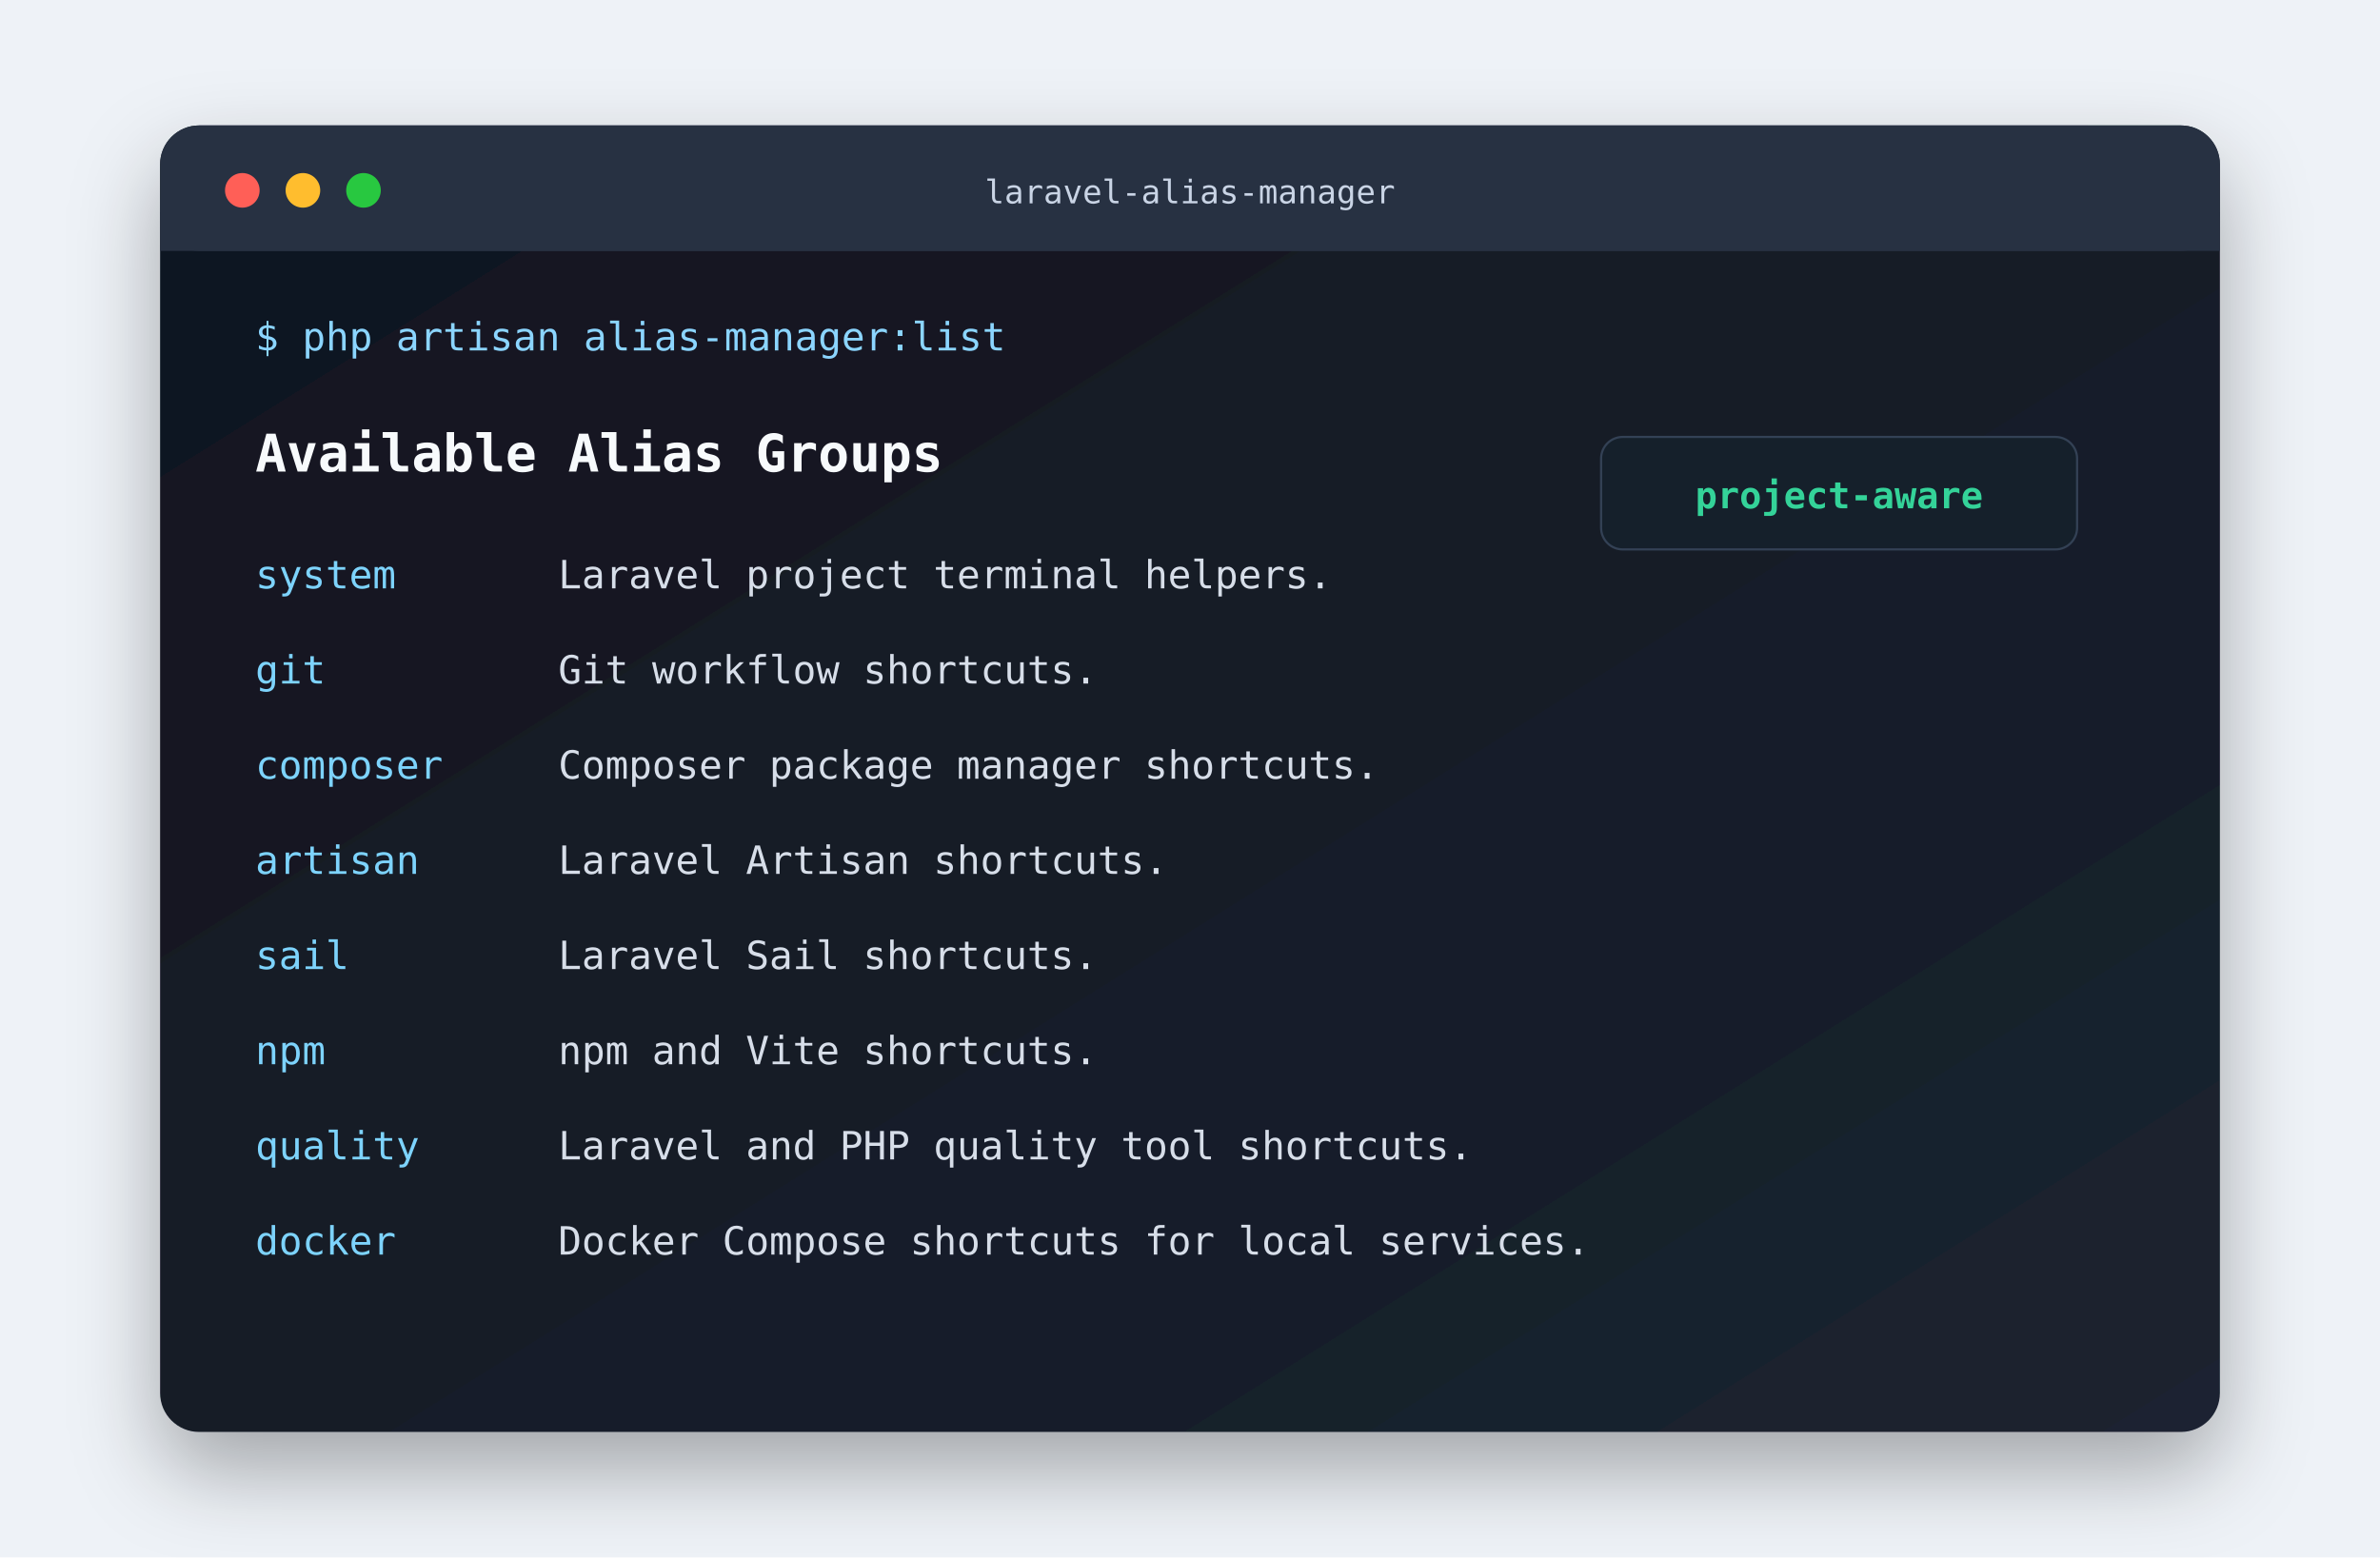
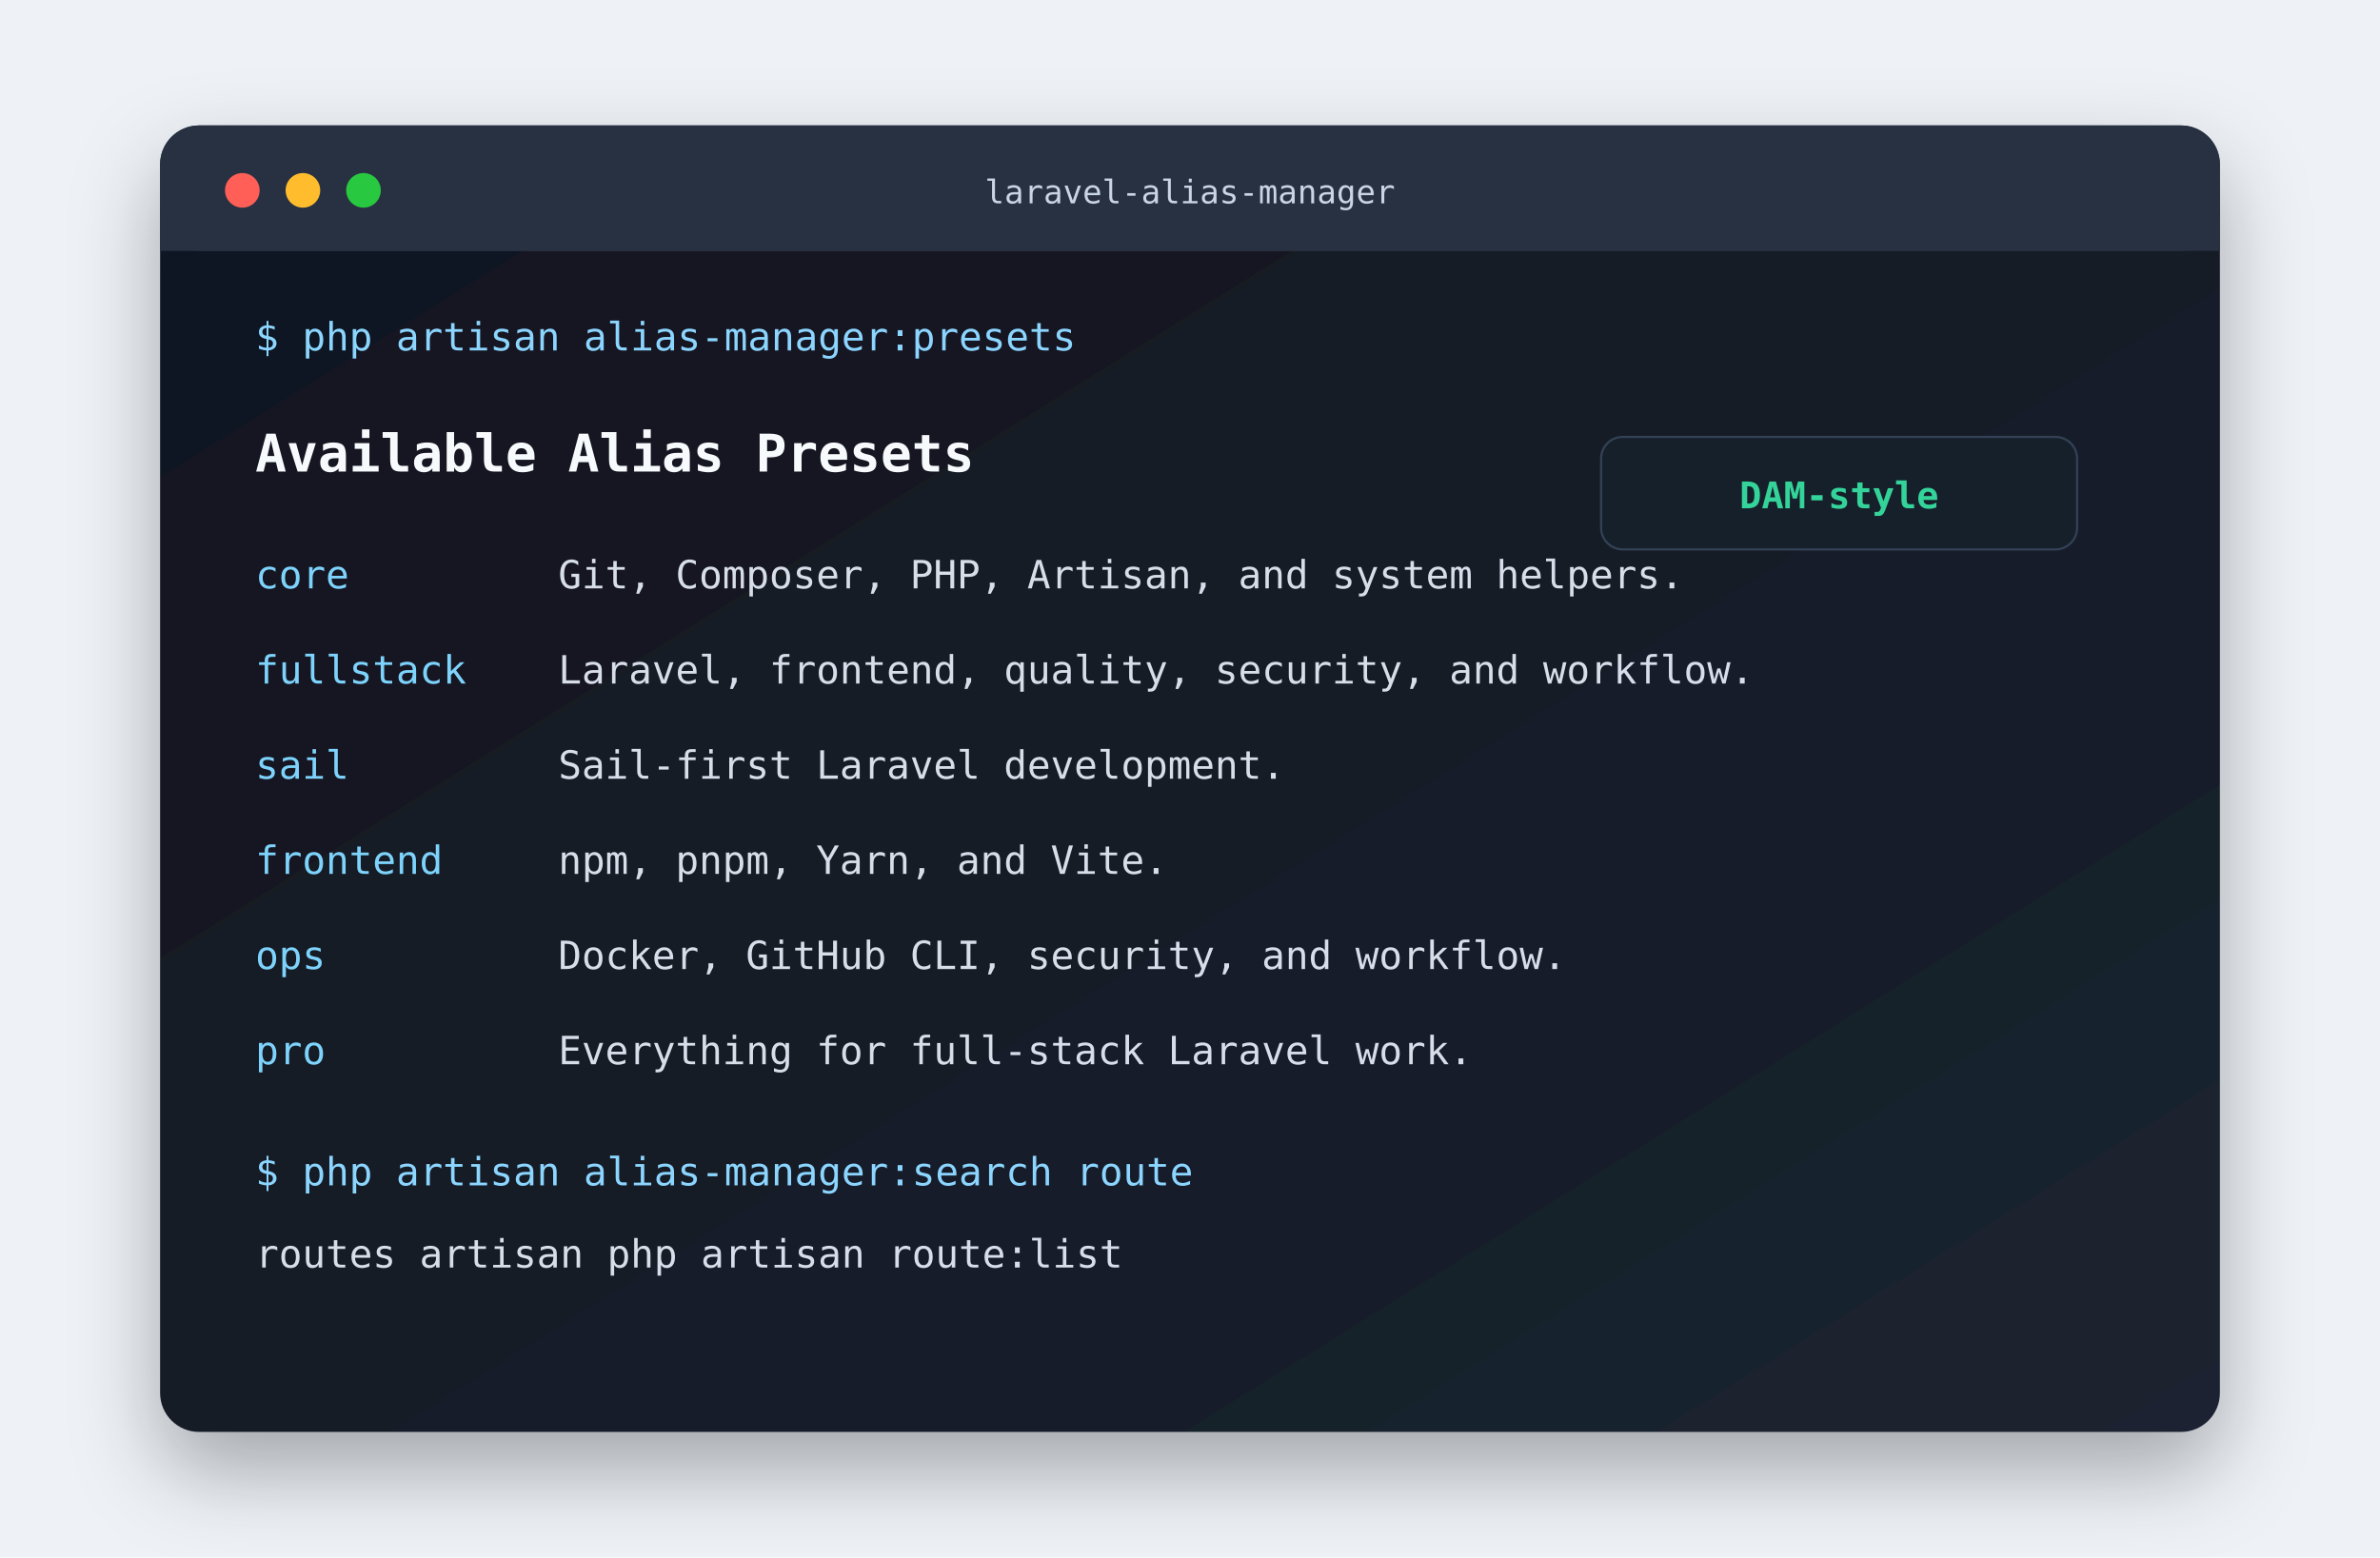
<svg xmlns="http://www.w3.org/2000/svg" width="1100" height="720" viewBox="0 0 1100 720" role="img" aria-labelledby="title desc">
  <defs>
    <linearGradient id="bg" x1="0" x2="1" y1="0" y2="1">
      <stop offset="0" stop-color="#10151f" />
      <stop offset="1" stop-color="#1b2330" />
    </linearGradient>
    <filter id="shadow" x="-20%" y="-20%" width="140%" height="140%">
      <feDropShadow dx="0" dy="18" stdDeviation="20" flood-color="#000000" flood-opacity="0.32" />
    </filter>
  </defs>
  <rect width="1100" height="720" fill="#eef2f7" />
  <rect x="74" y="58" width="952" height="604" rx="18" fill="url(#bg)" filter="url(#shadow)" />
  <rect x="74" y="58" width="952" height="58" rx="18" fill="#273142" />
  <rect x="74" y="98" width="952" height="18" fill="#273142" />
  <circle cx="112" cy="88" r="8" fill="#ff5f57" />
  <circle cx="140" cy="88" r="8" fill="#ffbd2e" />
  <circle cx="168" cy="88" r="8" fill="#28c840" />
  <text x="550" y="94" text-anchor="middle" fill="#c9d4e5" font-family="ui-monospace, SFMono-Regular, Menlo, Consolas, monospace" font-size="15">laravel-alias-manager</text>
-   <text x="118" y="162" fill="#8bd5ff" font-family="ui-monospace, SFMono-Regular, Menlo, Consolas, monospace" font-size="18">$ php artisan alias-manager:list</text>
-   <text x="118" y="218" fill="#f7fafc" font-family="ui-monospace, SFMono-Regular, Menlo, Consolas, monospace" font-size="24" font-weight="700">Available Alias Groups</text>
+   <text x="118" y="162" fill="#8bd5ff" font-family="ui-monospace, SFMono-Regular, Menlo, Consolas, monospace" font-size="18">$ php artisan alias-manager:presets</text>
+   <text x="118" y="218" fill="#f7fafc" font-family="ui-monospace, SFMono-Regular, Menlo, Consolas, monospace" font-size="24" font-weight="700">Available Alias Presets</text>
  <g font-family="ui-monospace, SFMono-Regular, Menlo, Consolas, monospace" font-size="18">
-     <text x="118" y="272" fill="#7dd3fc">system</text>
-     <text x="258" y="272" fill="#d7dee9">Laravel project terminal helpers.</text>
-     <text x="118" y="316" fill="#7dd3fc">git</text>
-     <text x="258" y="316" fill="#d7dee9">Git workflow shortcuts.</text>
-     <text x="118" y="360" fill="#7dd3fc">composer</text>
-     <text x="258" y="360" fill="#d7dee9">Composer package manager shortcuts.</text>
-     <text x="118" y="404" fill="#7dd3fc">artisan</text>
-     <text x="258" y="404" fill="#d7dee9">Laravel Artisan shortcuts.</text>
-     <text x="118" y="448" fill="#7dd3fc">sail</text>
-     <text x="258" y="448" fill="#d7dee9">Laravel Sail shortcuts.</text>
-     <text x="118" y="492" fill="#7dd3fc">npm</text>
-     <text x="258" y="492" fill="#d7dee9">npm and Vite shortcuts.</text>
-     <text x="118" y="536" fill="#7dd3fc">quality</text>
-     <text x="258" y="536" fill="#d7dee9">Laravel and PHP quality tool shortcuts.</text>
-     <text x="118" y="580" fill="#7dd3fc">docker</text>
-     <text x="258" y="580" fill="#d7dee9">Docker Compose shortcuts for local services.</text>
+     <text x="118" y="272" fill="#7dd3fc">core</text>
+     <text x="258" y="272" fill="#d7dee9">Git, Composer, PHP, Artisan, and system helpers.</text>
+     <text x="118" y="316" fill="#7dd3fc">fullstack</text>
+     <text x="258" y="316" fill="#d7dee9">Laravel, frontend, quality, security, and workflow.</text>
+     <text x="118" y="360" fill="#7dd3fc">sail</text>
+     <text x="258" y="360" fill="#d7dee9">Sail-first Laravel development.</text>
+     <text x="118" y="404" fill="#7dd3fc">frontend</text>
+     <text x="258" y="404" fill="#d7dee9">npm, pnpm, Yarn, and Vite.</text>
+     <text x="118" y="448" fill="#7dd3fc">ops</text>
+     <text x="258" y="448" fill="#d7dee9">Docker, GitHub CLI, security, and workflow.</text>
+     <text x="118" y="492" fill="#7dd3fc">pro</text>
+     <text x="258" y="492" fill="#d7dee9">Everything for full-stack Laravel work.</text>
+     <text x="118" y="548" fill="#8bd5ff">$ php artisan alias-manager:search route</text>
+     <text x="118" y="586" fill="#d7dee9">routes  artisan  php artisan route:list</text>
  </g>
  <rect x="740" y="202" width="220" height="52" rx="10" fill="#15202b" stroke="#334155" />
-   <text x="850" y="235" text-anchor="middle" fill="#34d399" font-family="ui-monospace, SFMono-Regular, Menlo, Consolas, monospace" font-size="17" font-weight="700">project-aware</text>
+   <text x="850" y="235" text-anchor="middle" fill="#34d399" font-family="ui-monospace, SFMono-Regular, Menlo, Consolas, monospace" font-size="17" font-weight="700">DAM-style</text>
</svg>
